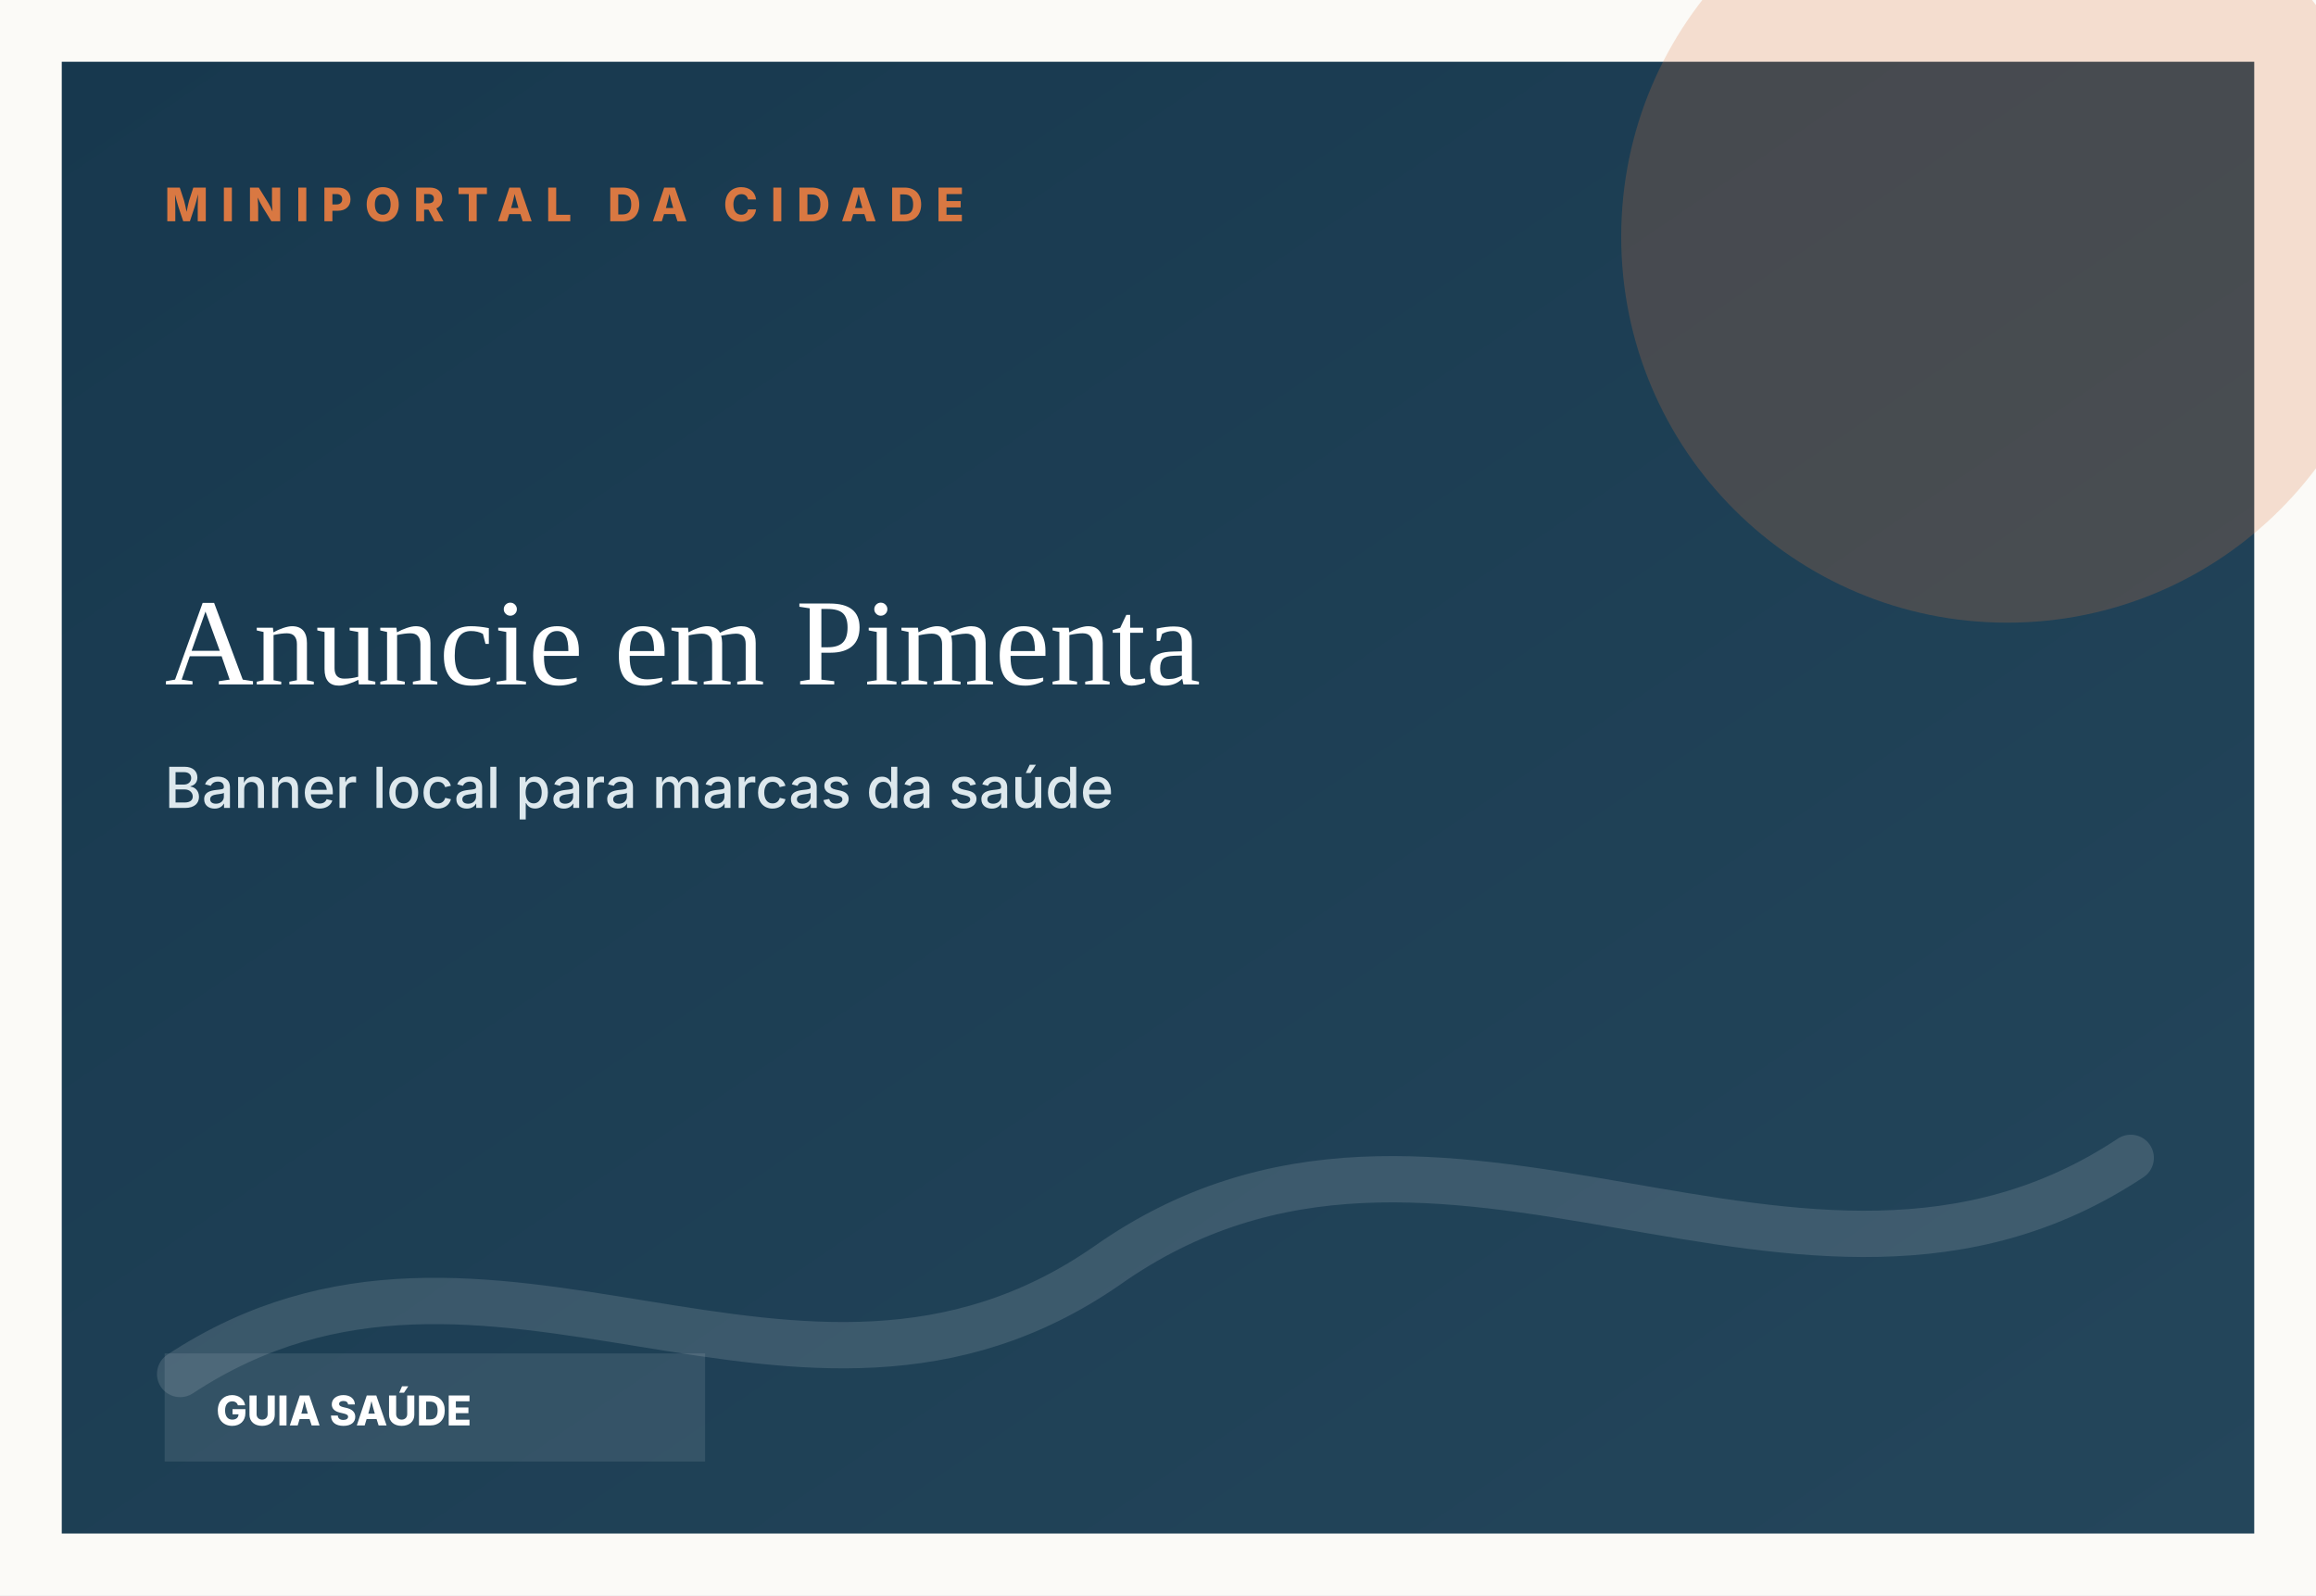
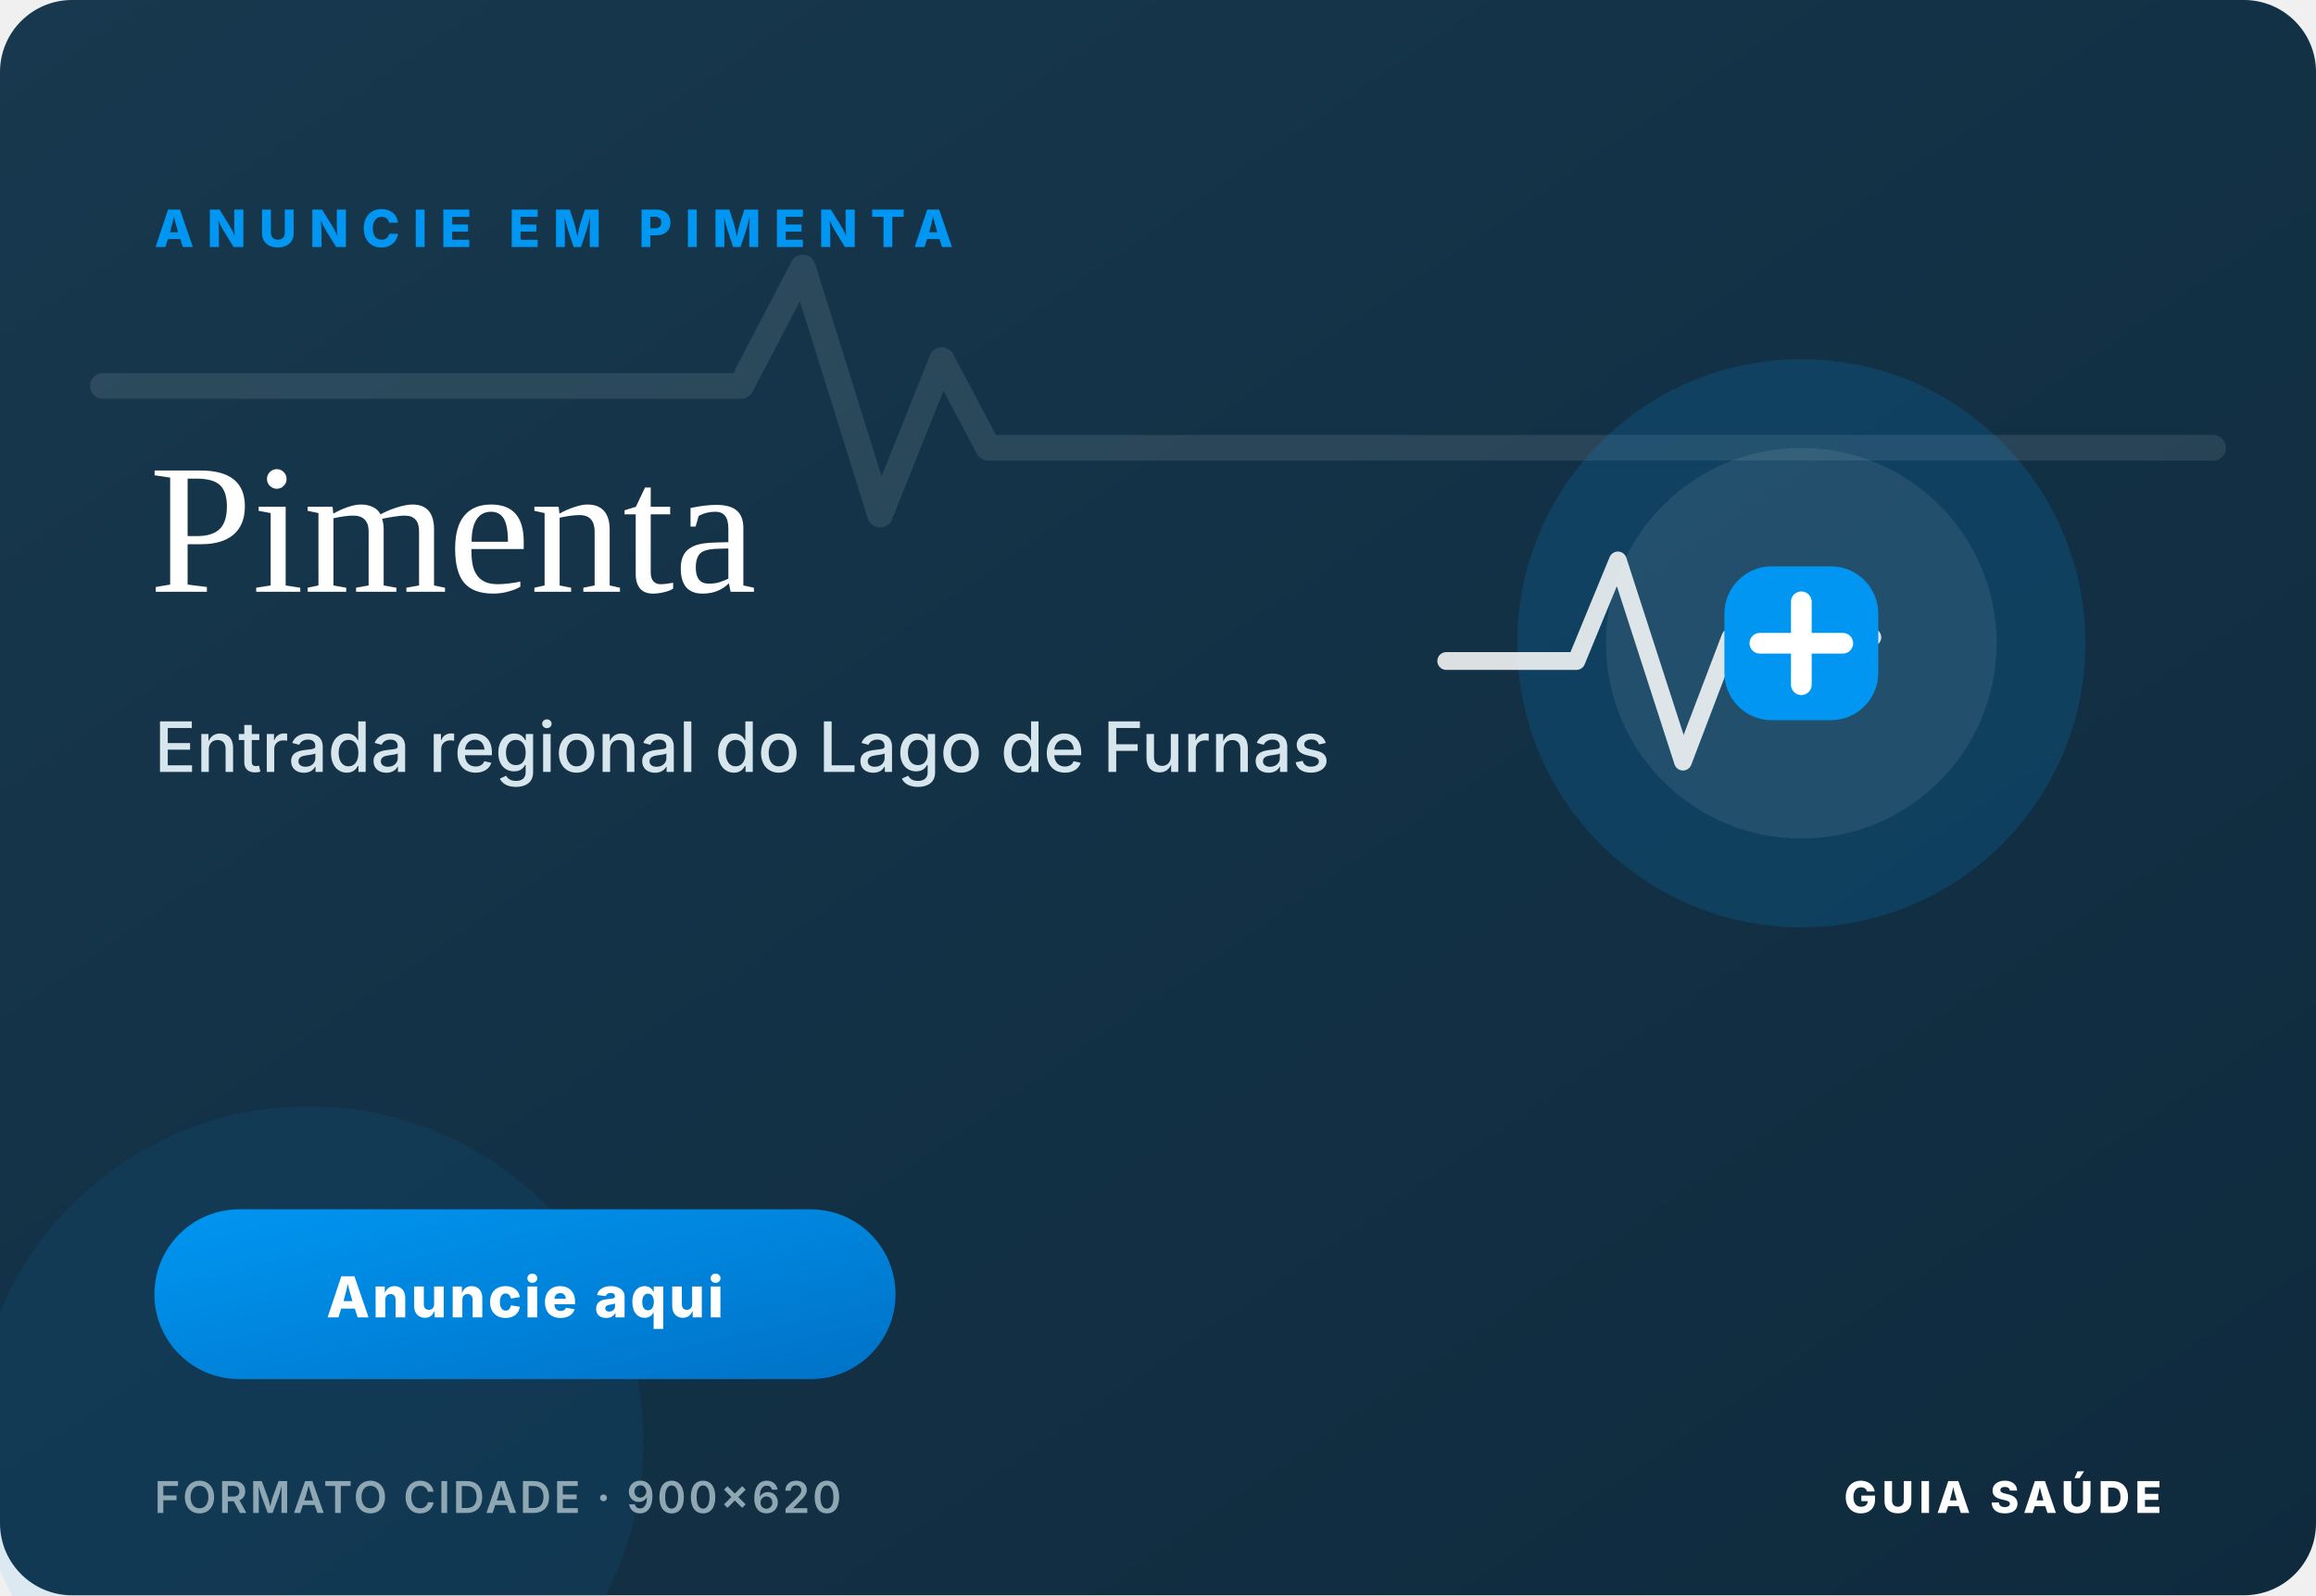
<svg xmlns="http://www.w3.org/2000/svg" width="900" height="620" viewBox="0 0 900 620" fill="none">
  <defs>
-     <linearGradient id="g" x1="0" y1="0" x2="1" y2="1">
-       <stop stop-color="#17384E" />
-       <stop offset="1" stop-color="#24465B" />
+     <linearGradient id="bg" x1="0" y1="0" x2="1" y2="1">
+       <stop stop-color="#17384e" />
+       <stop offset="1" stop-color="#0f2a3d" />
    </linearGradient>
-     <linearGradient id="a" x1="0" y1="0" x2="1" y2="1">
-       <stop stop-color="#D97842" />
-       <stop offset="1" stop-color="#A85831" />
+     <linearGradient id="cta" x1="0" y1="0" x2="1" y2="1">
+       <stop stop-color="#0096f2" />
+       <stop offset="1" stop-color="#0072c6" />
    </linearGradient>
  </defs>
-   <rect width="900" height="620" fill="#FBFAF7" />
-   <rect x="24" y="24" width="852" height="572" fill="url(#g)" />
-   <circle cx="780" cy="92" r="150" fill="#D97842" opacity=".22" />
-   <path d="M70 534C190 455 310 575 430 492C560 400 700 535 828 450" stroke="#FFFFFF" stroke-opacity=".13" stroke-width="18" stroke-linecap="round" />
-   <text x="64" y="86" fill="#D97842" font-family="Inter, Arial, sans-serif" font-size="18" font-weight="800" letter-spacing="5">MINIPORTAL DA CIDADE</text>
-   <text x="64" y="266" fill="#FFFFFF" font-family="Georgia, 'Times New Roman', serif" font-size="48" font-weight="400">Anuncie em Pimenta</text>
-   <text x="64" y="314" fill="#DDE8ED" font-family="Inter, Arial, sans-serif" font-size="22" font-weight="500">Banner local para marcas da saúde</text>
-   <rect x="64" y="526" width="210" height="42" fill="rgba(255,255,255,.10)" />
-   <text x="84" y="554" fill="#FFFFFF" font-family="Inter, Arial, sans-serif" font-size="16" font-weight="800">GUIA SAÚDE</text>
+   <rect width="900" height="620" rx="28" fill="url(#bg)" />
+   <path d="M40 150 H288 l24 -46 l30 96 l24 -60 l18 34 H860" stroke="#ffffff" stroke-opacity=".10" stroke-width="10" stroke-linecap="round" stroke-linejoin="round" fill="none" />
+   <g transform="translate(700 250) scale(1.15)" fill="none">
+     <circle cx="0" cy="0" r="96" fill="#0096f2" opacity=".16" />
+     <circle cx="0" cy="0" r="66" fill="#ffffff" opacity=".08" />
+     <path d="M-120 6 h44 l14 -34 l22 68 l16 -42 h48" stroke="#ffffff" stroke-opacity=".85" stroke-width="6" stroke-linecap="round" stroke-linejoin="round" />
+     <g transform="translate(0 0)">
+       <rect x="-26" y="-26" width="52" height="52" rx="16" fill="#0096f2" />
+       <path d="M0 -14 v28 M-14 0 h28" stroke="#fff" stroke-width="7" stroke-linecap="round" />
+     </g>
+   </g>
+   <circle cx="120" cy="560" r="130" fill="#0096f2" opacity=".08" />
+   <text x="60" y="96" fill="#0096f2" font-family="Inter, Arial, sans-serif" font-size="20" font-weight="800" letter-spacing="5">ANUNCIE EM PIMENTA</text>
+   <text x="58" y="230" fill="#ffffff" font-family="Georgia, 'Times New Roman', serif" font-size="72" font-weight="400">Pimenta</text>
+   <text x="60" y="300" fill="#d7e5ec" font-family="Inter, Arial, sans-serif" font-size="27" font-weight="500">Entrada regional do Lago de Furnas</text>
+   <rect x="60" y="470" width="288" height="66" rx="33" fill="url(#cta)" />
+   <text x="204" y="512" fill="#ffffff" font-family="Inter, Arial, sans-serif" font-size="22" font-weight="800" text-anchor="middle" letter-spacing="1">Anuncie aqui</text>
+   <text x="60" y="588" fill="#8fa6b3" font-family="Inter, Arial, sans-serif" font-size="17" font-weight="600" letter-spacing="1">FORMATO CIDADE · 900×620</text>
+   <text x="840" y="588" fill="#ffffff" font-family="Inter, Arial, sans-serif" font-size="17" font-weight="800" text-anchor="end" letter-spacing="2">GUIA SAÚDE</text>
</svg>
